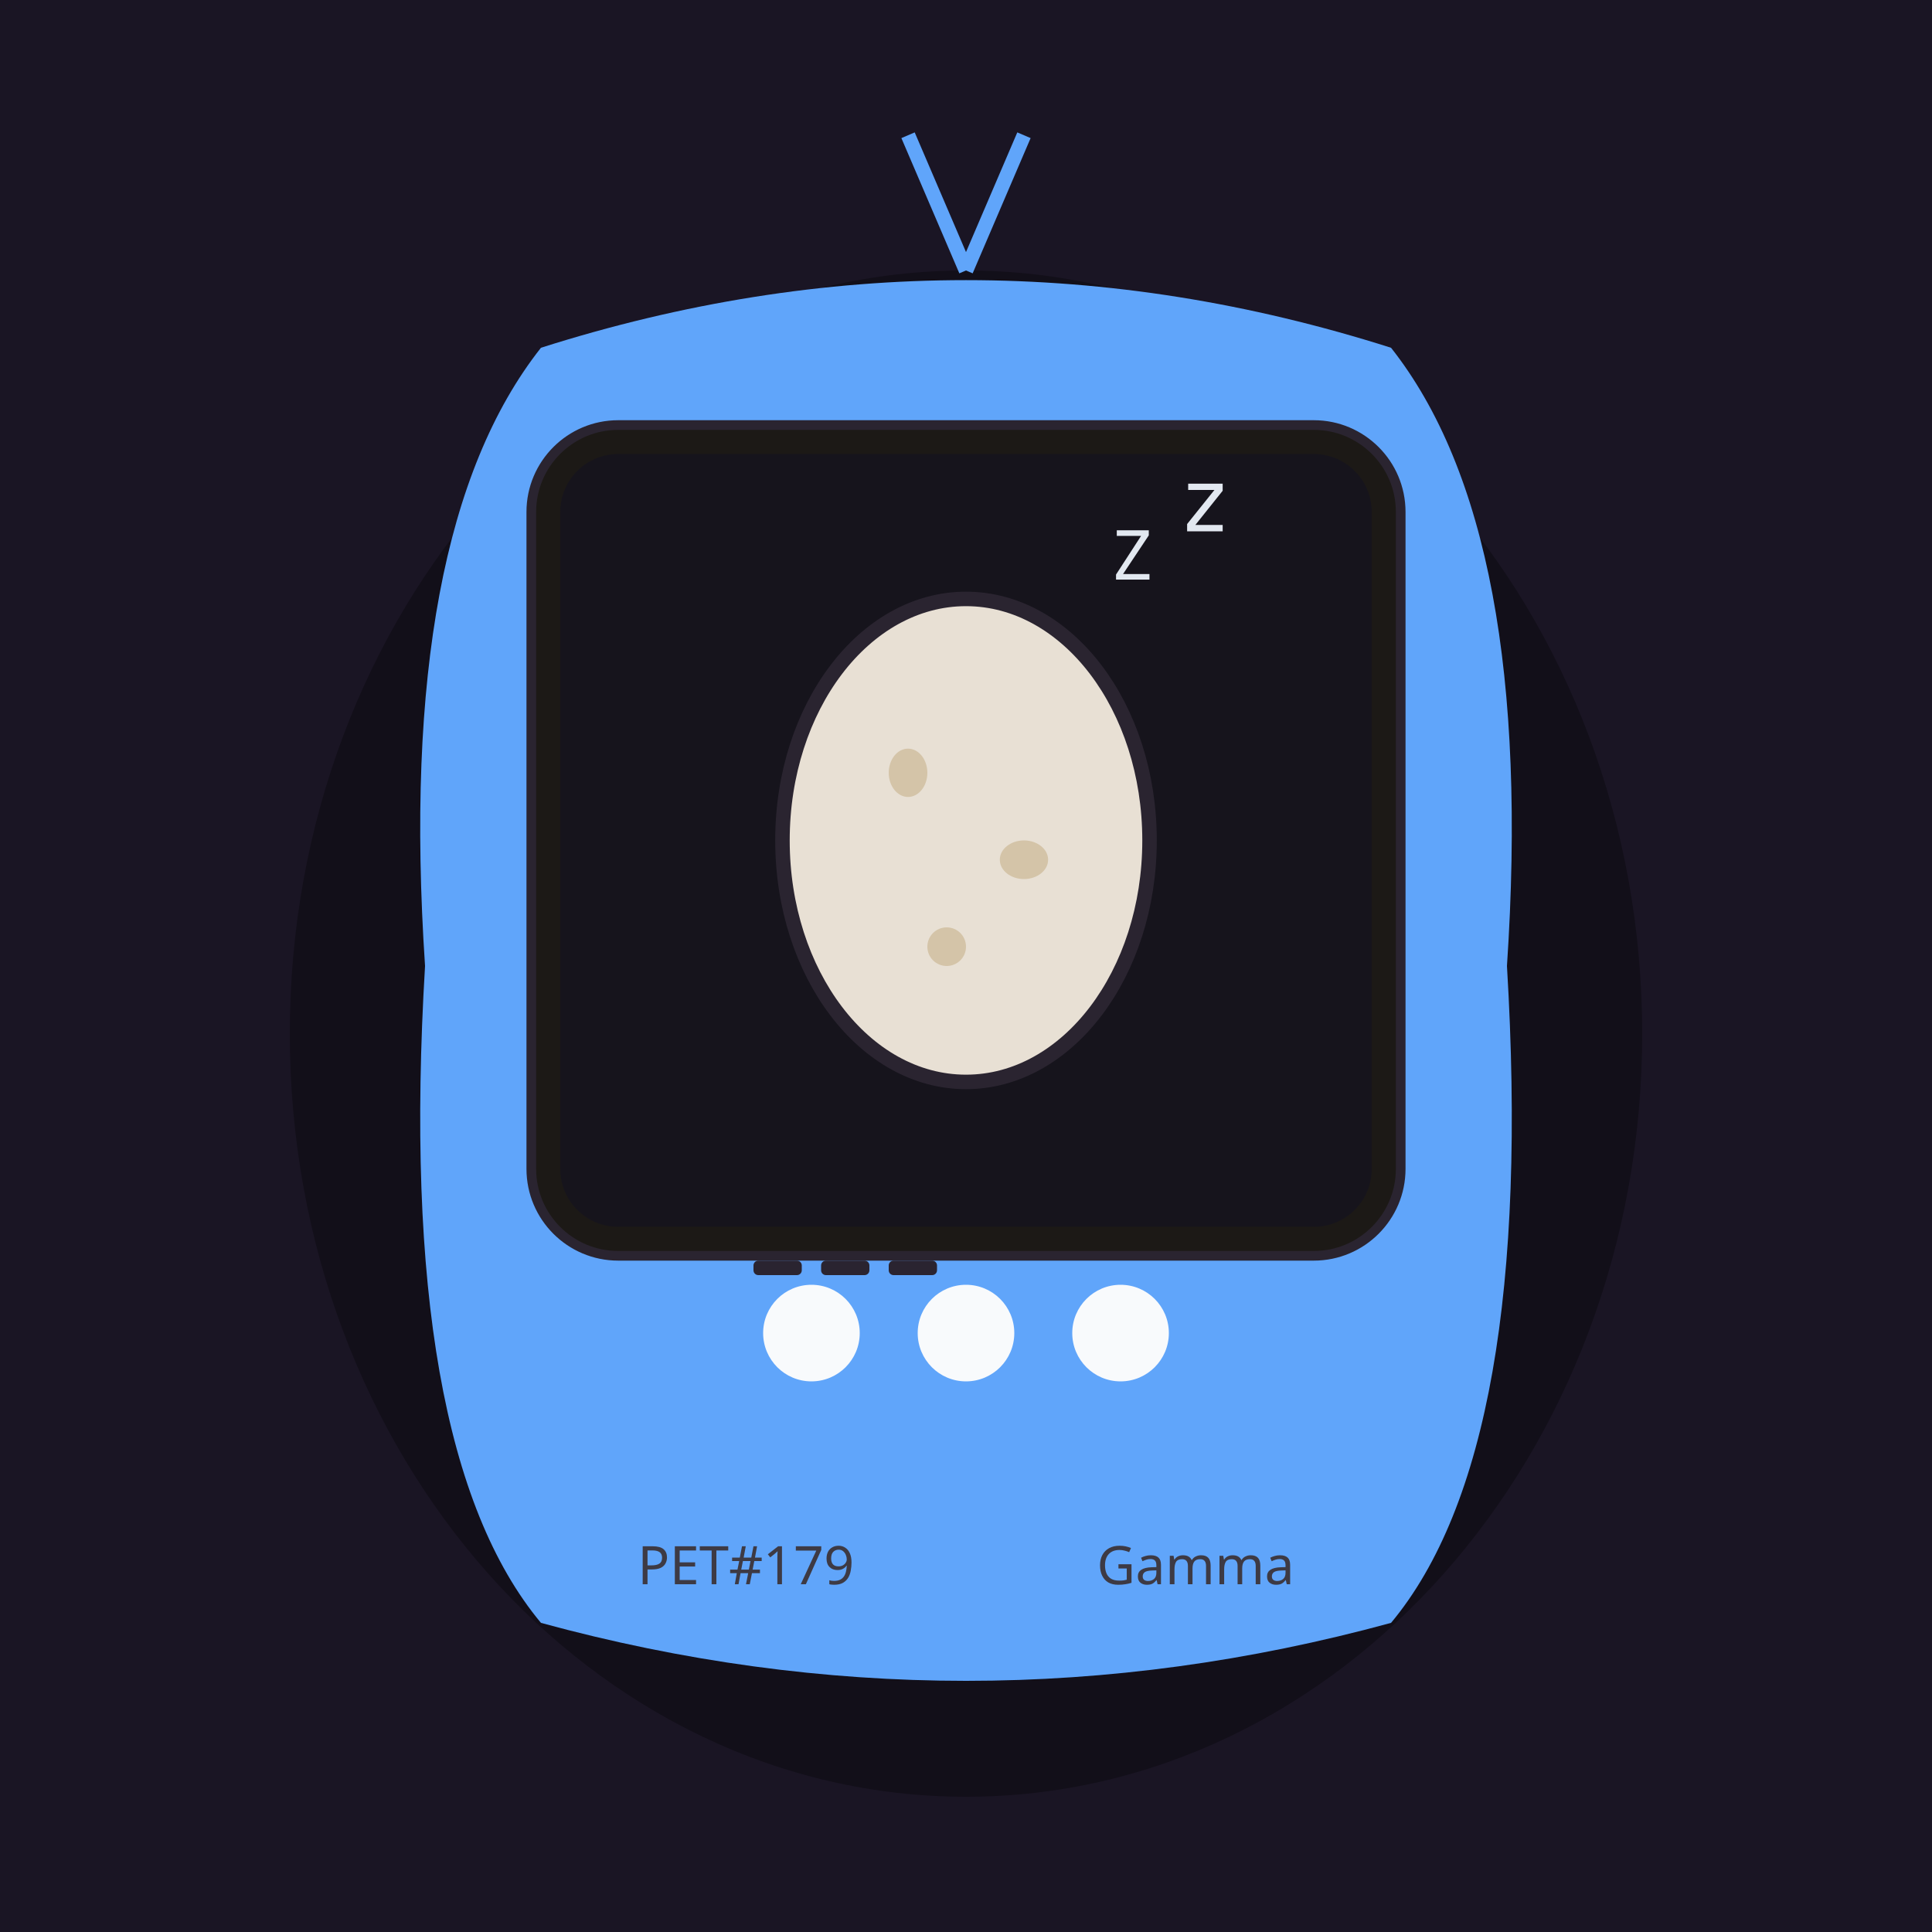
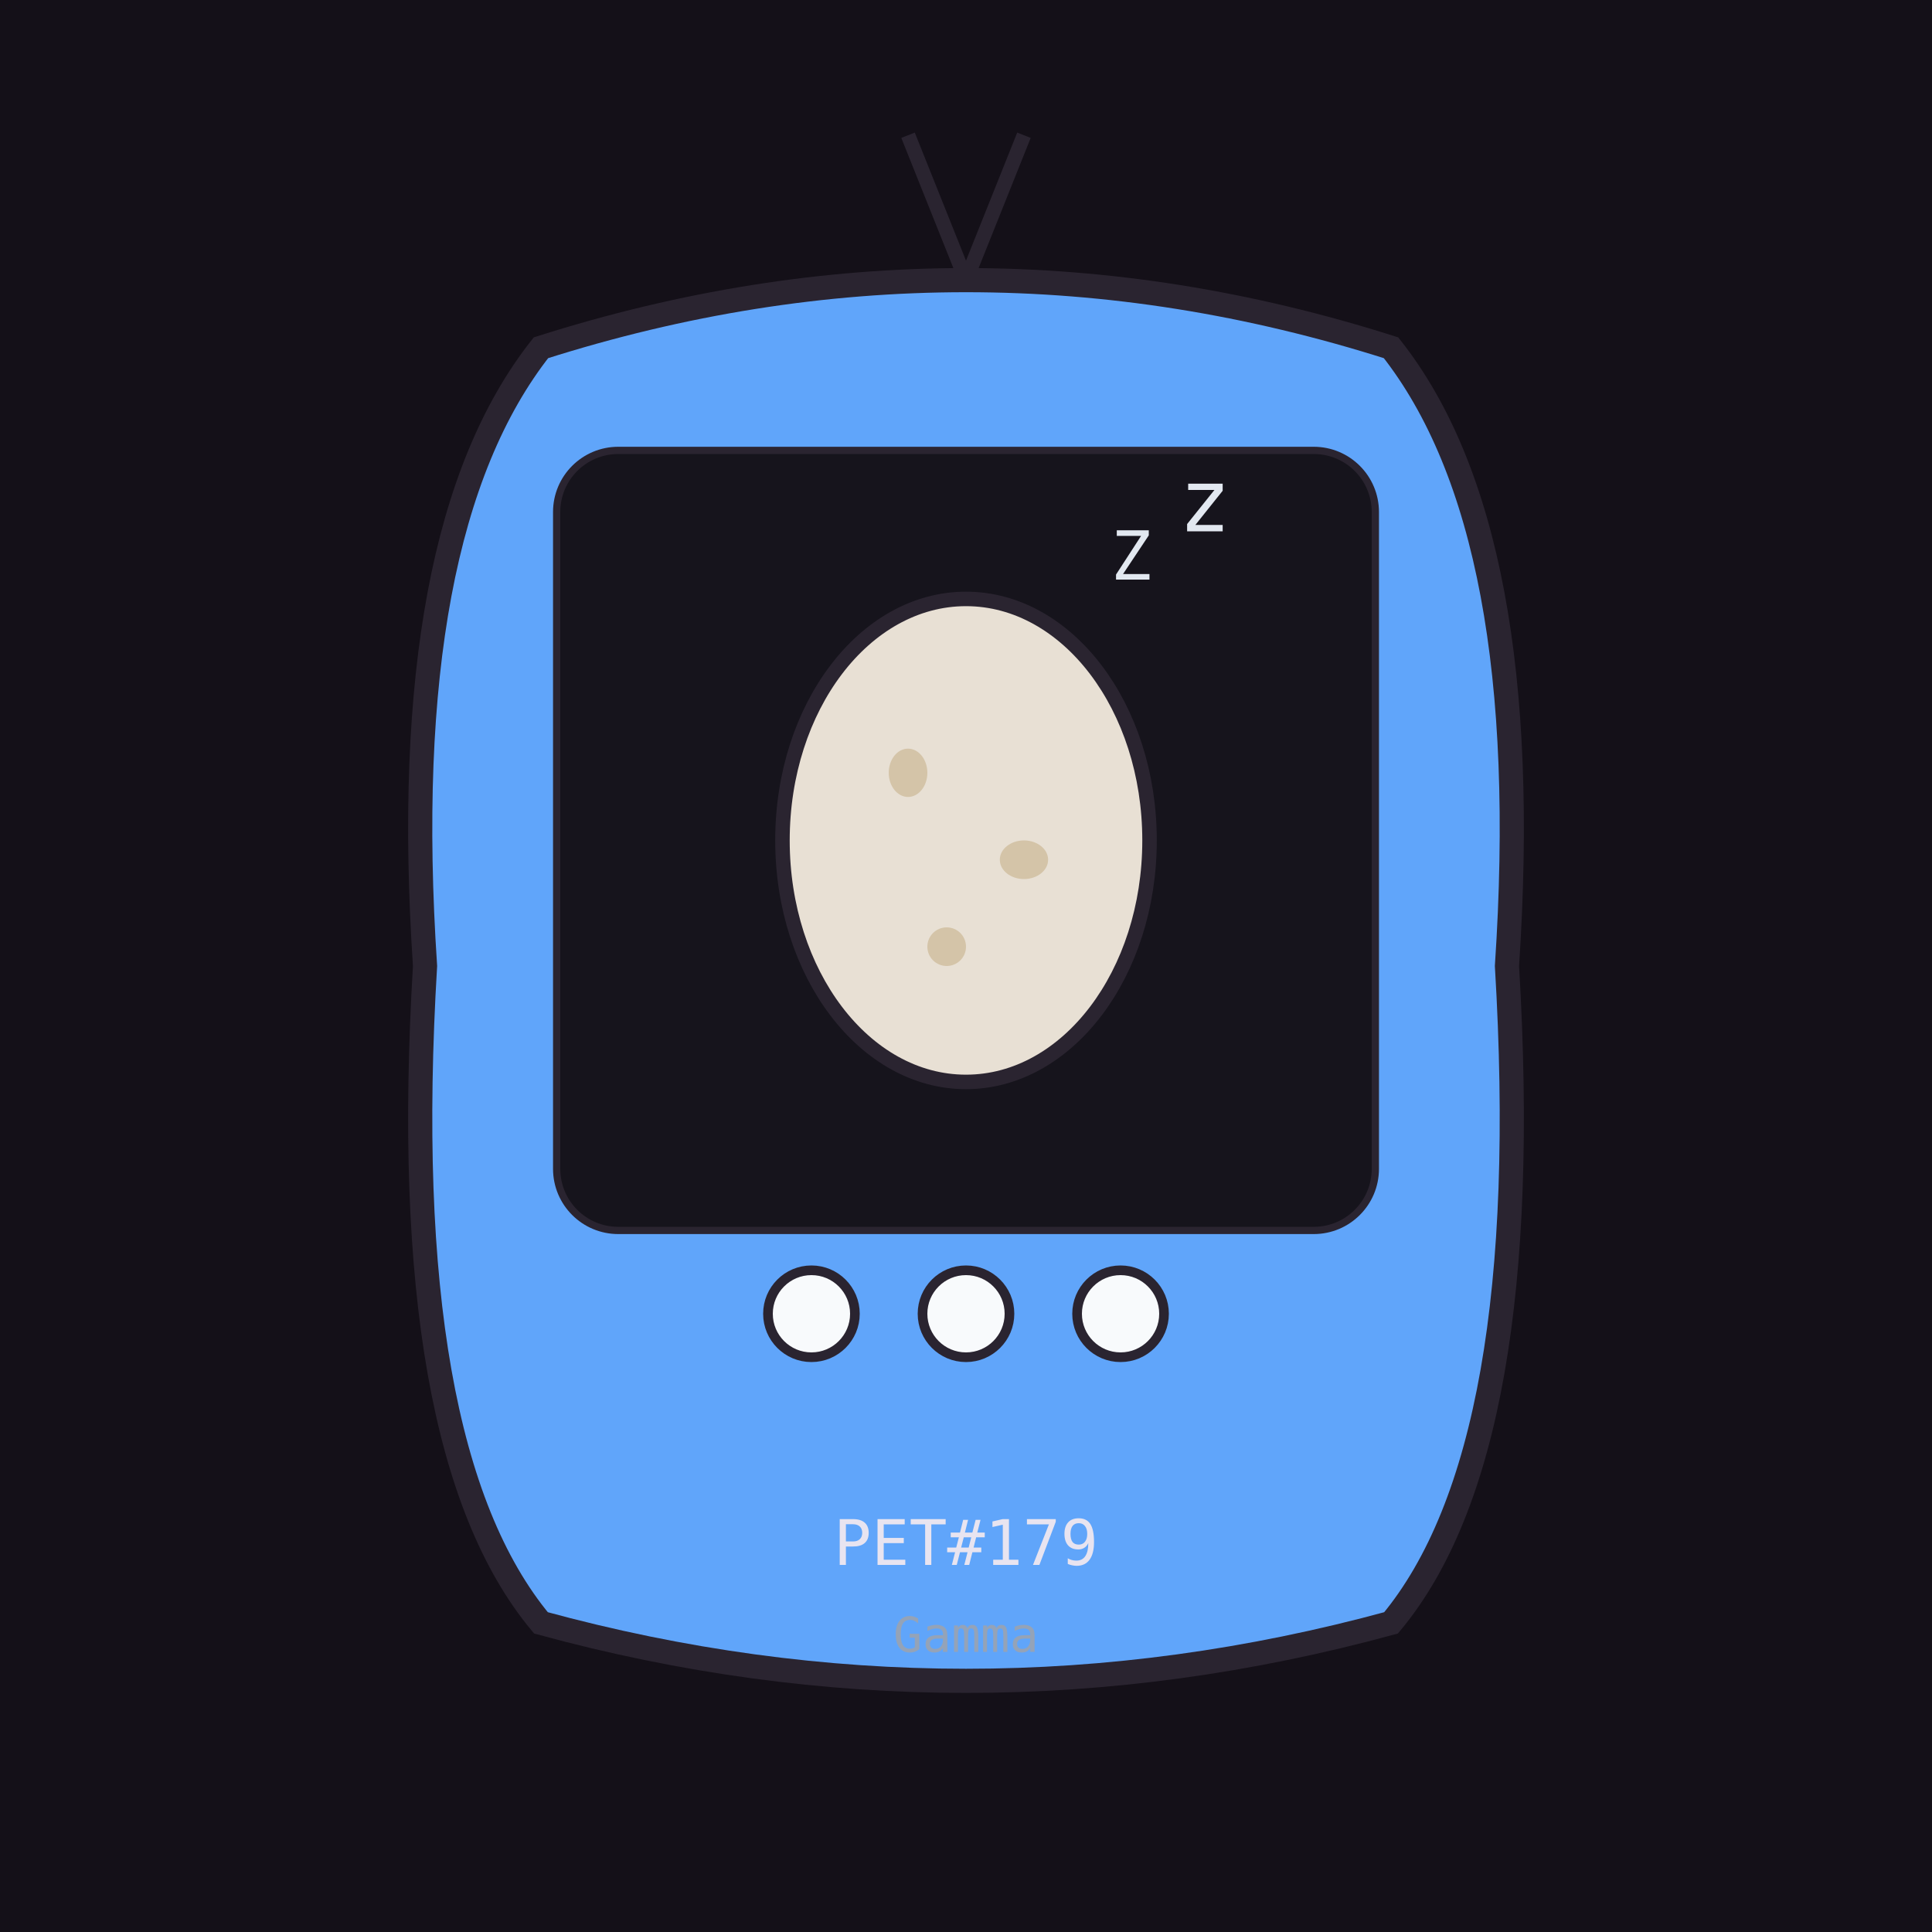
<svg xmlns="http://www.w3.org/2000/svg" viewBox="0 0 400 400">
  <defs>
    <clipPath id="scr">
      <rect x="116" y="94" width="168" height="160" rx="12" />
    </clipPath>
  </defs>
-   <rect width="400" height="400" fill="#1a1524" />
-   <ellipse cx="200" cy="214" rx="140" ry="158" fill="#000" fill-opacity=".3" />
-   <path fill="#60a5fa" d="M112 72 Q200 44 288 72 Q318 110 312 200 Q318 300 288 336 Q200 360 112 336 Q82 300 88 200 Q82 110 112 72 Z" />
-   <line x1="200" y1="56" x2="188" y2="28" stroke="#60a5fa" stroke-width="3" />
-   <line x1="200" y1="56" x2="212" y2="28" stroke="#60a5fa" stroke-width="3" />
-   <rect x="110" y="88" width="180" height="172" rx="18" fill="#1c1916" stroke="#2a2430" stroke-width="2" />
-   <rect data-spk="1" x="156" y="261" width="10" height="3" rx="1" fill="#2a2430" />
-   <rect data-spk="1" x="170" y="261" width="10" height="3" rx="1" fill="#2a2430" />
-   <rect data-spk="1" x="184" y="261" width="10" height="3" rx="1" fill="#2a2430" />
-   <circle cx="168" cy="276" r="10" fill="#f8fafc" />
-   <circle cx="200" cy="276" r="10" fill="#f8fafc" />
-   <circle cx="232" cy="276" r="10" fill="#f8fafc" />
-   <text data-foot="1" x="132" y="328" text-anchor="start" fill="#3d3a44" font-size="11" font-family="sans-serif">PET#179</text>
-   <text data-gen="1" x="268" y="328" text-anchor="end" fill="#3d3a44" font-size="11" font-family="sans-serif">Gamma</text>
+   <rect width="400" height="400" fill="#141018" />
+   <path fill="#60a5fa" stroke="#2a2430" stroke-width="5" d="M112 72 Q200 44 288 72 Q318 110 312 200 Q318 300 288 336 Q200 360 112 336 Q82 300 88 200 Q82 110 112 72 Z" />
+   <line x1="200" y1="58" x2="188" y2="28" stroke="#2a2430" stroke-width="3" />
+   <line x1="200" y1="58" x2="212" y2="28" stroke="#2a2430" stroke-width="3" />
+   <rect x="116" y="94" width="168" height="160" rx="12" fill="#0c0a10" stroke="#2a2430" stroke-width="3" />
+   <circle cx="168" cy="272" r="9" fill="#f8fafc" stroke="#2a2430" stroke-width="2" />
+   <circle cx="200" cy="272" r="9" fill="#f8fafc" stroke="#2a2430" stroke-width="2" />
+   <circle cx="232" cy="272" r="9" fill="#f8fafc" stroke="#2a2430" stroke-width="2" />
+   <text x="200" y="324" text-anchor="middle" fill="#e8e4f0" font-size="13" font-family="monospace">PET#179</text>
+   <text x="200" y="342" text-anchor="middle" fill="#94a3b8" font-size="10" font-family="monospace">Gamma</text>
  <g clip-path="url(#scr)">
    <g>
      <rect x="116" y="94" width="168" height="160" fill="#16141c" />
      <g data-egg="1">
        <ellipse cx="200" cy="174" rx="38" ry="50" fill="#e8e0d4" stroke="#2a2430" stroke-width="3" />
        <ellipse cx="188" cy="160" rx="4" ry="5" fill="#d4c4a8" />
        <ellipse cx="212" cy="178" rx="5" ry="4" fill="#d4c4a8" />
        <ellipse cx="196" cy="196" rx="4" ry="4" fill="#d4c4a8" />
        <animateTransform attributeName="transform" type="translate" values="0 0;0 -1;0 0" dur="18s" repeatCount="indefinite" />
      </g>
      <g>
        <text x="230" y="120" fill="#e2e8f0" font-size="14" font-family="monospace">Z</text>
        <text x="244" y="110" fill="#e2e8f0" font-size="18" font-family="monospace">z</text>
        <animate attributeName="opacity" values="0.35;0.95;0.55;0.35" dur="2.4s" repeatCount="indefinite" />
        <animateTransform attributeName="transform" type="translate" values="0 0;0 -4;0 0" dur="2.4s" repeatCount="indefinite" />
      </g>
      <animateTransform attributeName="transform" type="translate" values="0 0;1 -1;-1 1;0 0" dur="124s" repeatCount="indefinite" />
    </g>
  </g>
</svg>
